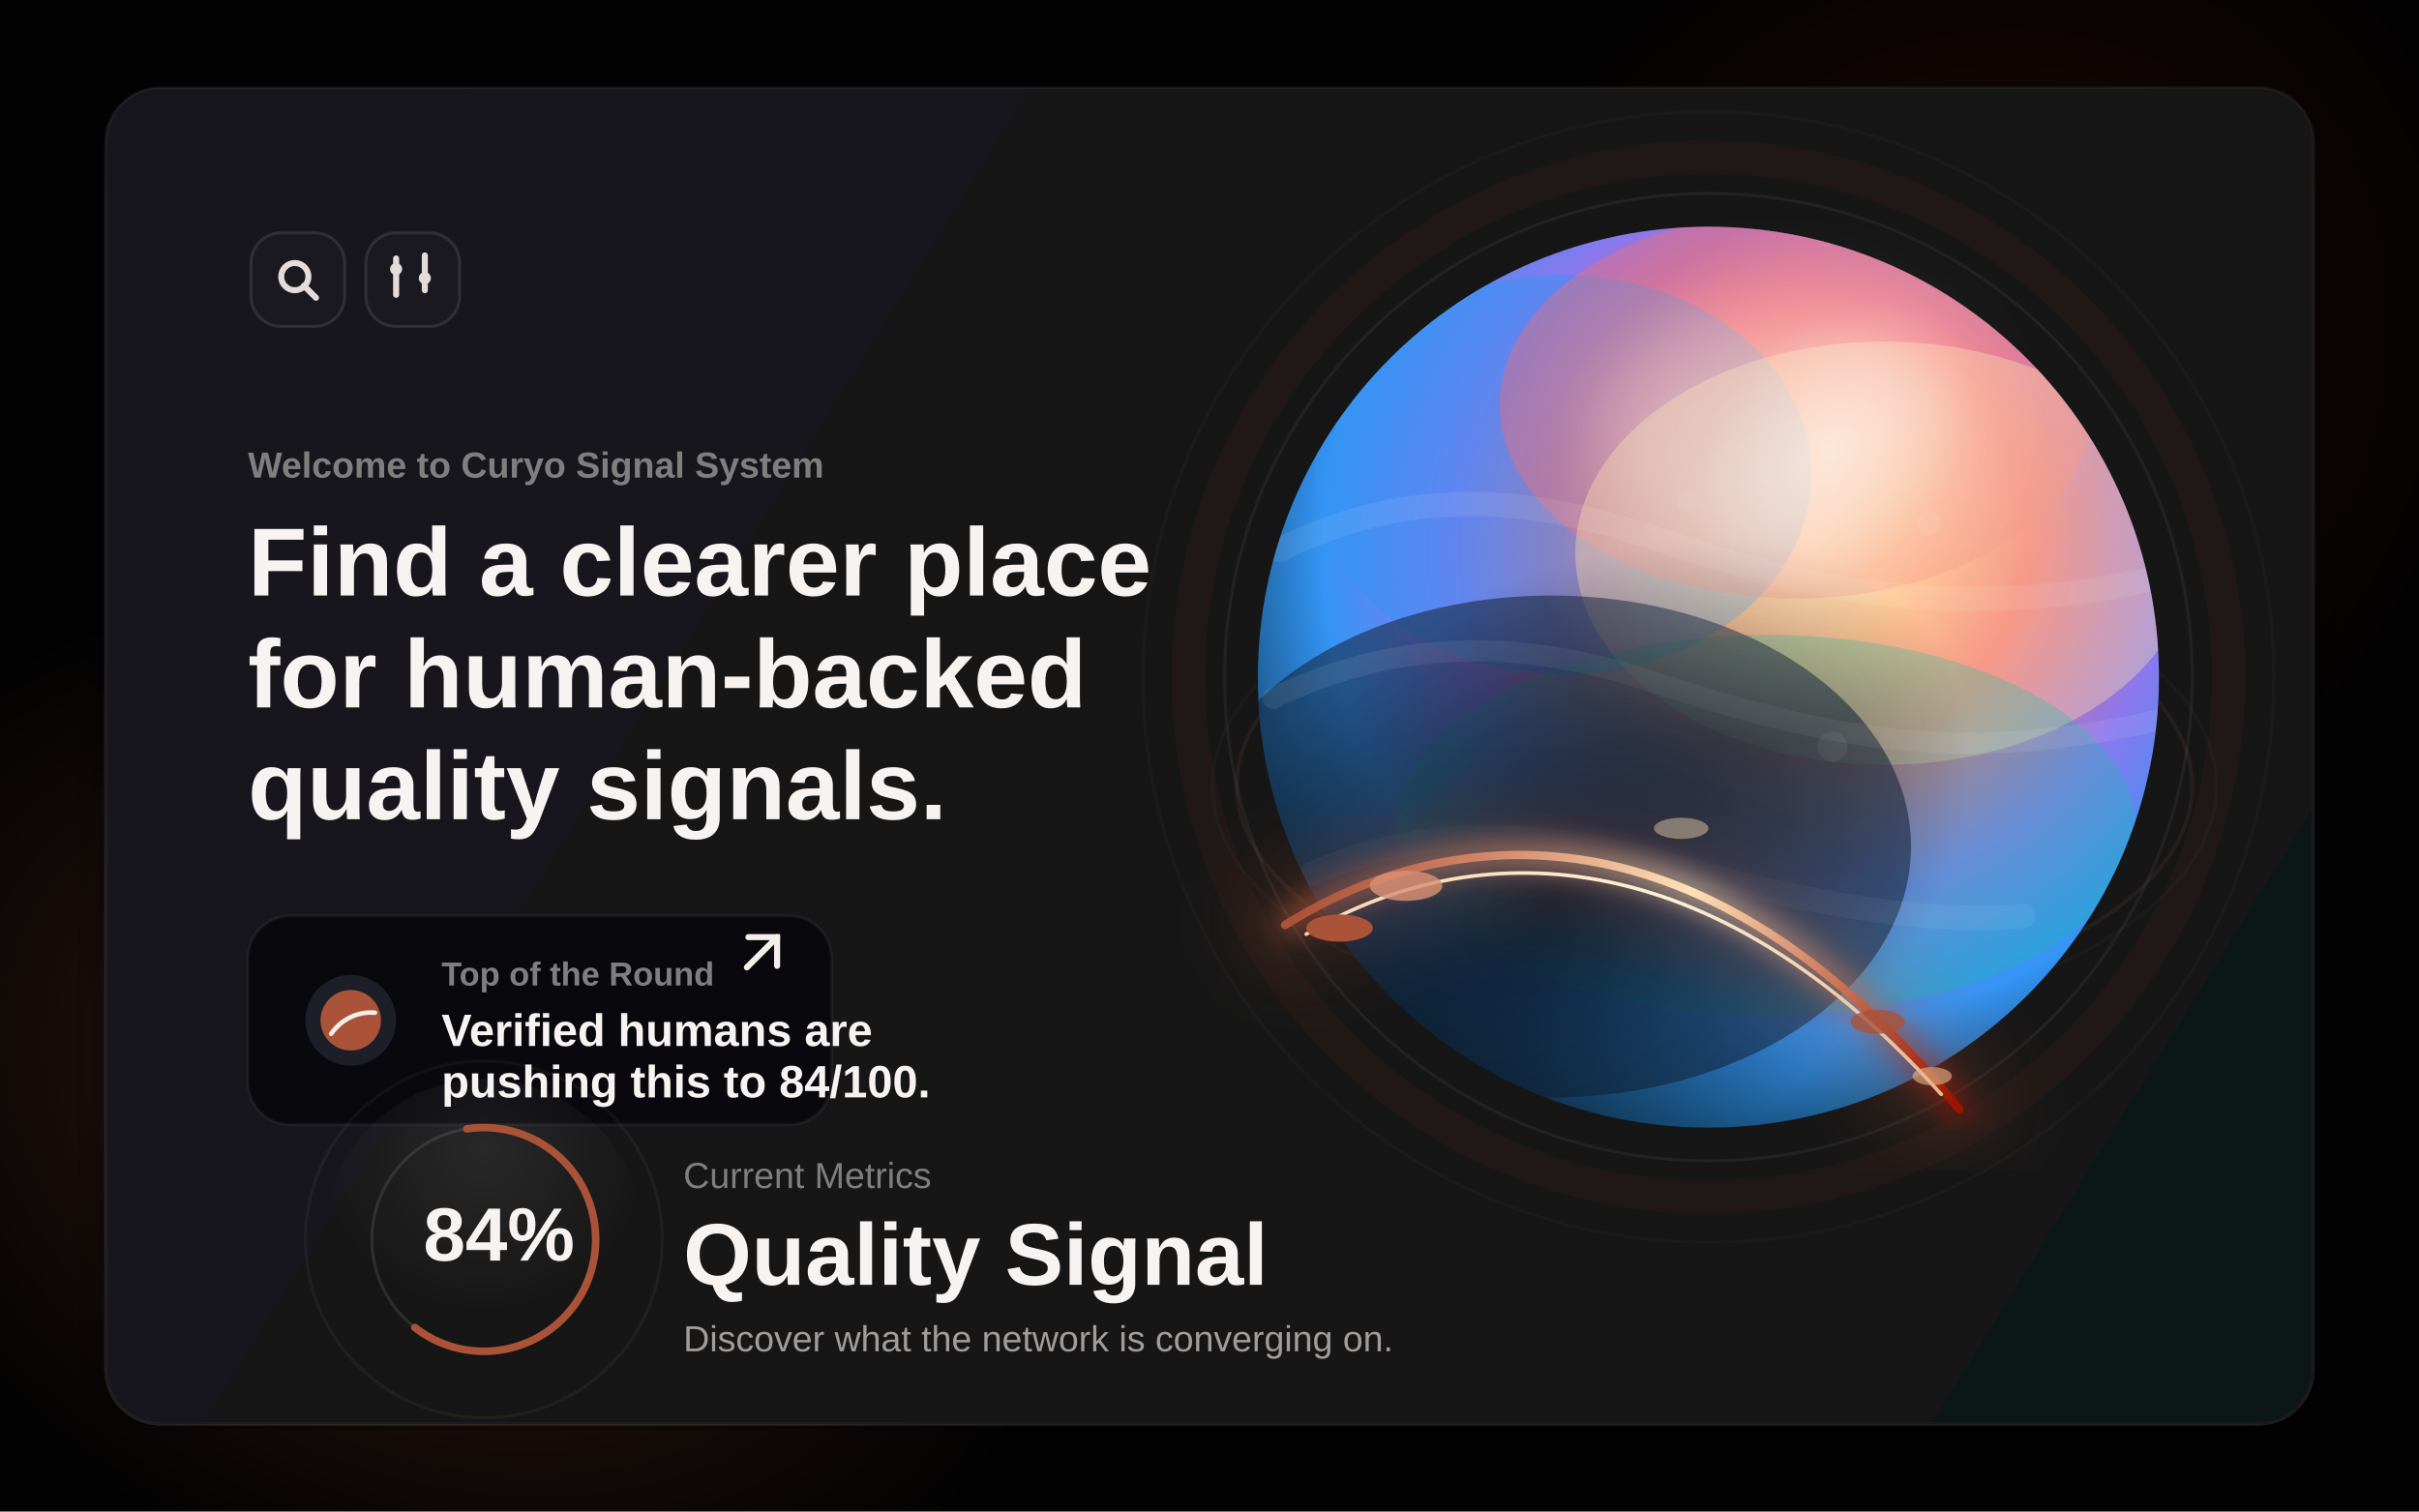
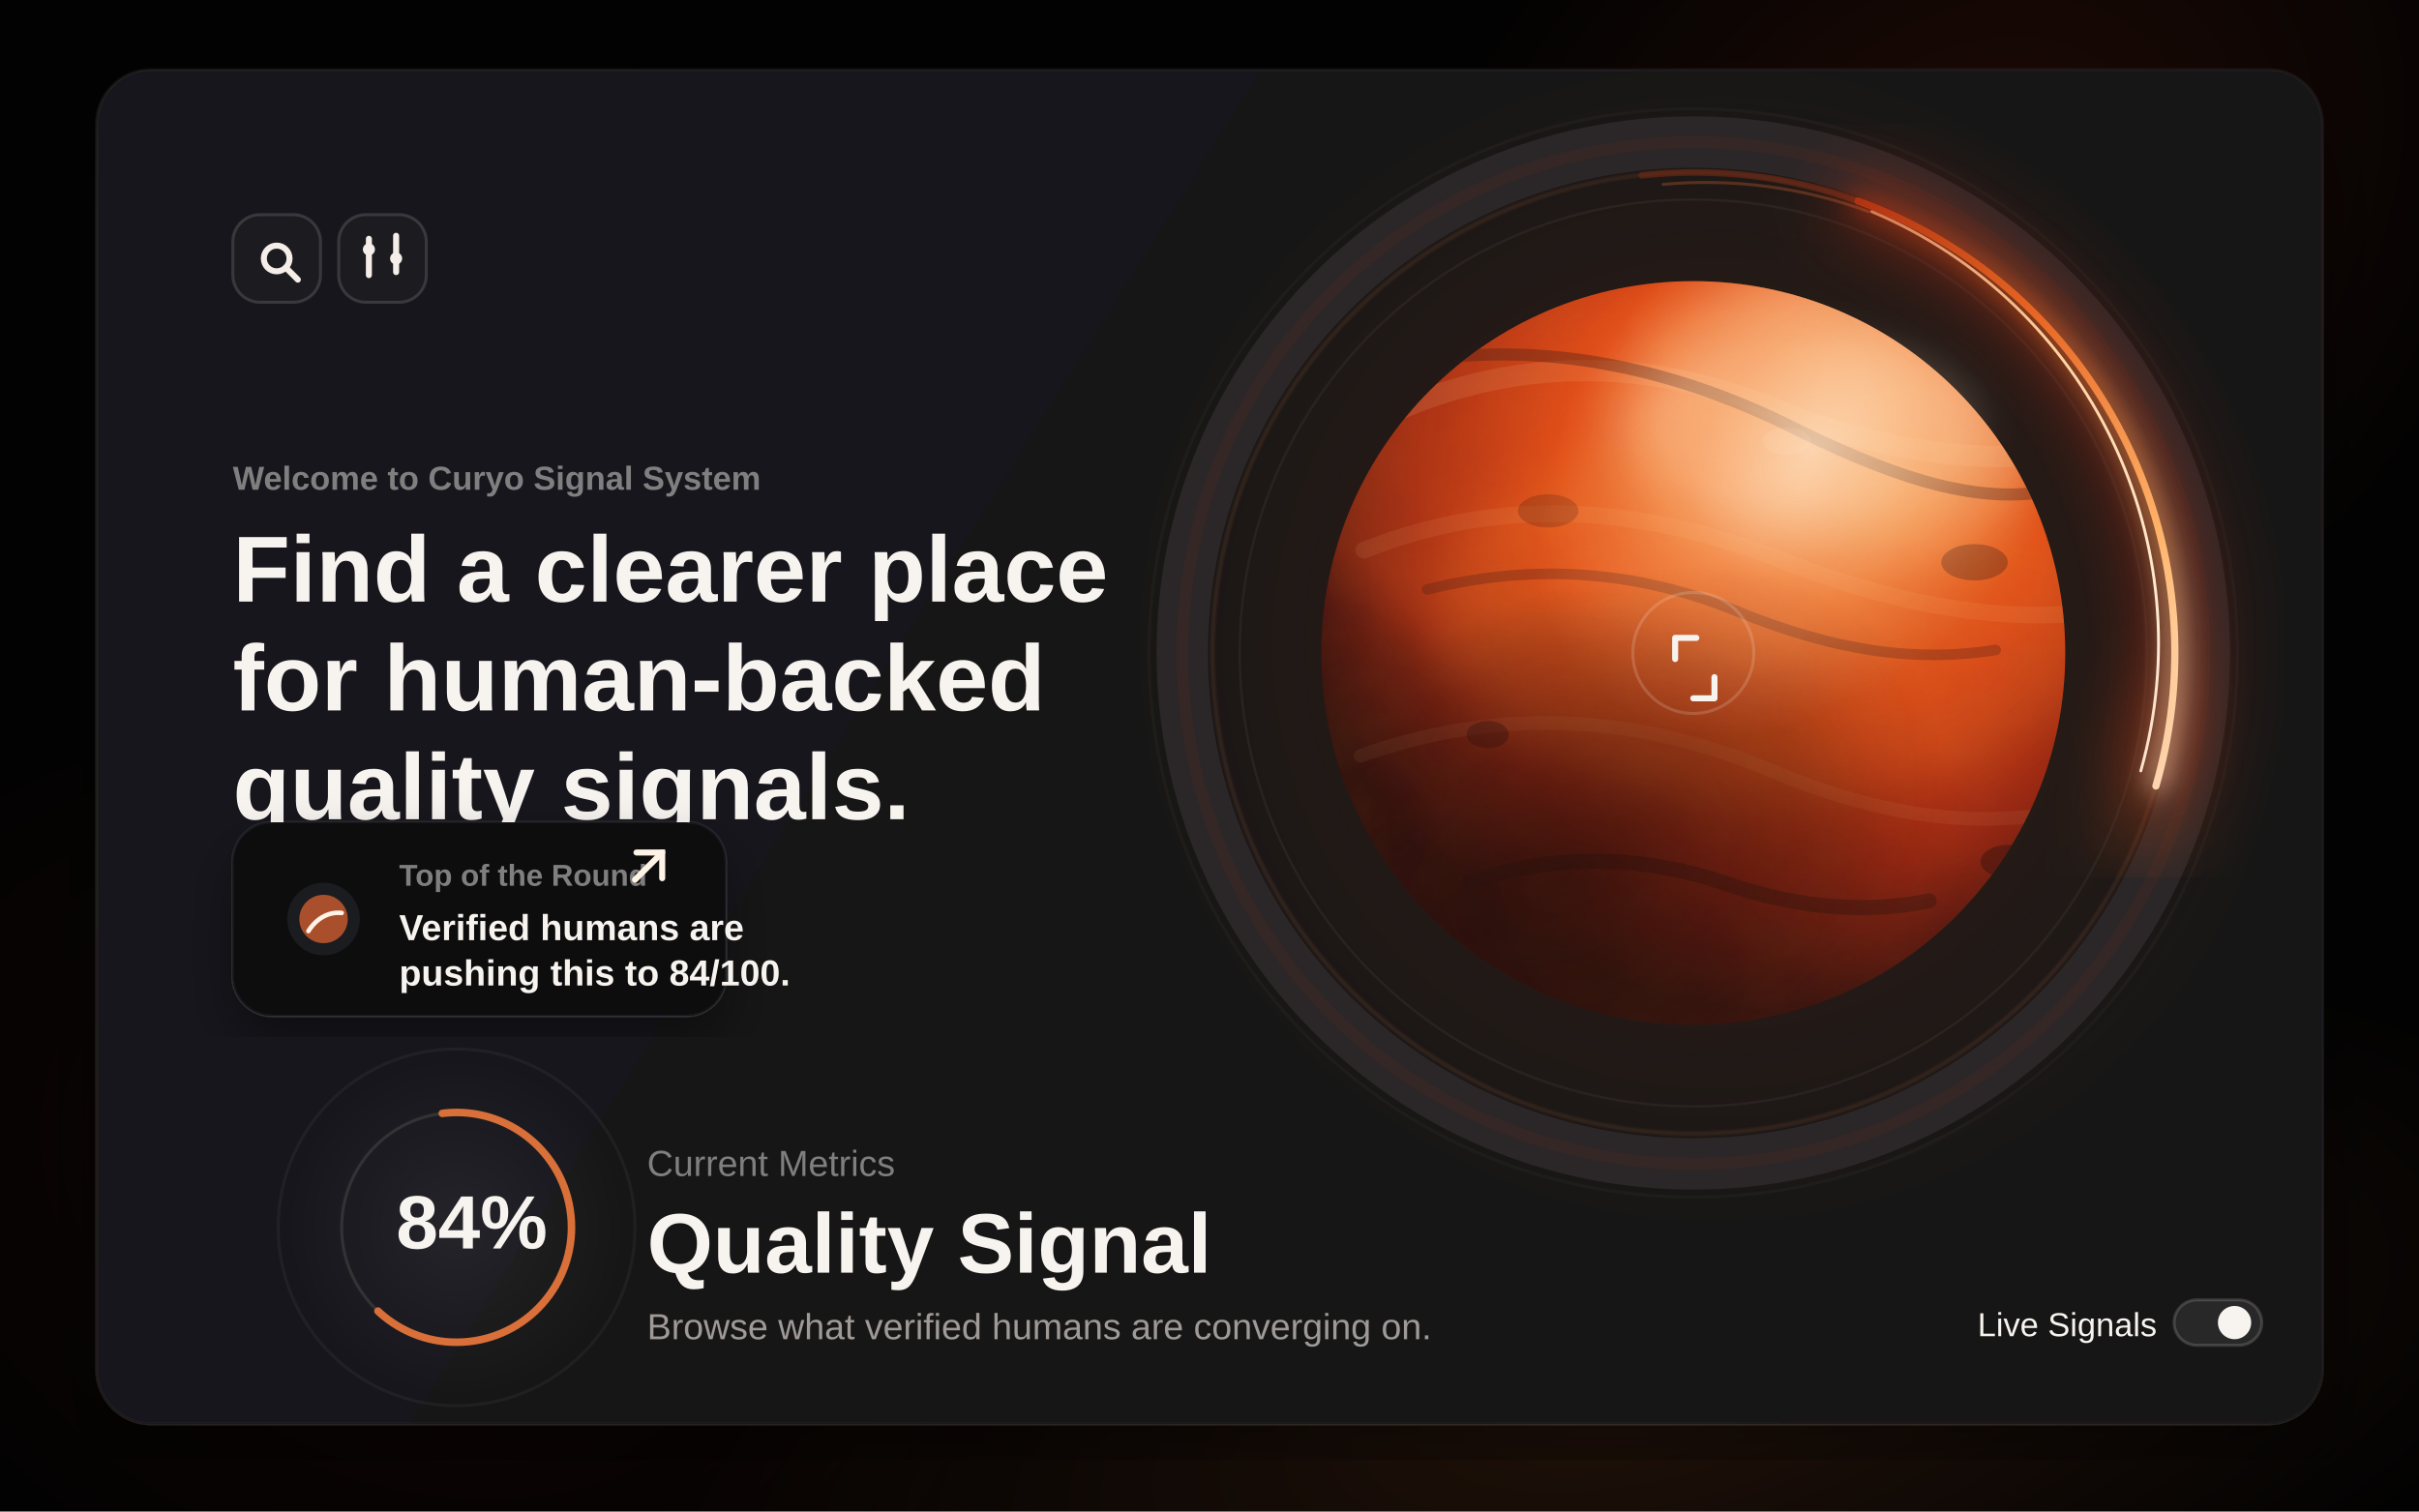
<svg xmlns="http://www.w3.org/2000/svg" width="1600" height="1000" viewBox="0 0 1600 1000" fill="none">
  <defs>
-     <linearGradient id="spacefox-shell" x1="108" y1="86" x2="1448" y2="916" gradientUnits="userSpaceOnUse">
-       <stop stop-color="#17171B" />
-       <stop offset="1" stop-color="#111216" />
+     <linearGradient id="sf-shell" x1="92" y1="48" x2="1508" y2="938" gradientUnits="userSpaceOnUse">
+       <stop stop-color="#17161B" />
+       <stop offset="1" stop-color="#141317" />
    </linearGradient>
-     <radialGradient id="spacefox-left-wash" cx="0" cy="0" r="1" gradientUnits="userSpaceOnUse" gradientTransform="translate(284 742) rotate(25.401) scale(442 322)">
-       <stop stop-color="#AB5338" stop-opacity="0.28" />
-       <stop offset="1" stop-color="#AB5338" stop-opacity="0" />
+     <radialGradient id="sf-bg-top" cx="0" cy="0" r="1" gradientUnits="userSpaceOnUse" gradientTransform="translate(1296 154) rotate(137.348) scale(450 330)">
+       <stop stop-color="#7A240F" stop-opacity="0.24" />
+       <stop offset="1" stop-color="#7A240F" stop-opacity="0" />
    </radialGradient>
-     <radialGradient id="spacefox-right-wash" cx="0" cy="0" r="1" gradientUnits="userSpaceOnUse" gradientTransform="translate(1286 266) rotate(134.615) scale(404 334)">
-       <stop stop-color="#5D140A" stop-opacity="0.34" />
+     <radialGradient id="sf-bg-bottom" cx="0" cy="0" r="1" gradientUnits="userSpaceOnUse" gradientTransform="translate(1086 926) rotate(167.857) scale(660 260)">
+       <stop stop-color="#C7632E" stop-opacity="0.15" />
+       <stop offset="1" stop-color="#C7632E" stop-opacity="0" />
+     </radialGradient>
+     <radialGradient id="sf-left-wash" cx="0" cy="0" r="1" gradientUnits="userSpaceOnUse" gradientTransform="translate(262 796) rotate(25.085) scale(444 318)">
+       <stop stop-color="#5D140A" stop-opacity="0.16" />
      <stop offset="1" stop-color="#5D140A" stop-opacity="0" />
    </radialGradient>
-     <filter id="spacefox-shell-shadow" x="52" y="48" width="1498" height="898" filterUnits="userSpaceOnUse" color-interpolation-filters="sRGB">
+     <radialGradient id="sf-planet-aura" cx="0" cy="0" r="1" gradientUnits="userSpaceOnUse" gradientTransform="translate(1136 426) rotate(90) scale(394)">
+       <stop stop-color="#F06D23" stop-opacity="0.13" />
+       <stop offset="0.64" stop-color="#B84117" stop-opacity="0.08" />
+       <stop offset="1" stop-color="#B84117" stop-opacity="0" />
+     </radialGradient>
+     <filter id="sf-shell-shadow" x="30" y="16" width="1540" height="950" filterUnits="userSpaceOnUse" color-interpolation-filters="sRGB">
      <feDropShadow dx="0" dy="30" stdDeviation="28" flood-color="#000000" flood-opacity="0.34" />
    </filter>
-     <clipPath id="spacefox-planet-clip">
-       <circle cx="1130" cy="448" r="298" />
+     <filter id="sf-card-shadow" x="104" y="498" width="426" height="188" filterUnits="userSpaceOnUse" color-interpolation-filters="sRGB">
+       <feDropShadow dx="0" dy="18" stdDeviation="18" flood-color="#000000" flood-opacity="0.36" />
+     </filter>
+     <filter id="sf-ring-glow" x="758" y="82" width="756" height="710" filterUnits="userSpaceOnUse" color-interpolation-filters="sRGB">
+       <feGaussianBlur stdDeviation="24" />
+     </filter>
+     <filter id="sf-ring-soft" x="826" y="102" width="660" height="640" filterUnits="userSpaceOnUse" color-interpolation-filters="sRGB">
+       <feGaussianBlur stdDeviation="9" />
+     </filter>
+     <filter id="sf-flare-haze" x="1168" y="88" width="332" height="492" filterUnits="userSpaceOnUse" color-interpolation-filters="sRGB">
+       <feGaussianBlur stdDeviation="22" />
+     </filter>
+     <filter id="sf-planet-soft" x="776" y="128" width="728" height="656" filterUnits="userSpaceOnUse" color-interpolation-filters="sRGB">
+       <feGaussianBlur stdDeviation="16" />
+     </filter>
+     <filter id="sf-planet-dust" x="836" y="148" width="568" height="568" filterUnits="userSpaceOnUse" color-interpolation-filters="sRGB">
+       <feTurbulence type="fractalNoise" baseFrequency="0.018 0.024" numOctaves="3" seed="7" stitchTiles="stitch" result="noise" />
+       <feColorMatrix in="noise" type="matrix" values="0.72 0.72 0.72 0 0.18 0.24 0.24 0.24 0 0.07 0.08 0.08 0.08 0 0.02 0 0 0 0.34 0" />
+     </filter>
+     <filter id="sf-planet-pits" x="836" y="148" width="568" height="568" filterUnits="userSpaceOnUse" color-interpolation-filters="sRGB">
+       <feTurbulence type="fractalNoise" baseFrequency="0.008 0.012" numOctaves="2" seed="13" stitchTiles="stitch" result="noise" />
+       <feColorMatrix in="noise" type="matrix" values="0.18 0.18 0.18 0 0.03 0.08 0.08 0.08 0 0.01 0.04 0.04 0.04 0 0.01 0 0 0 0.22 0" />
+     </filter>
+     <filter id="sf-rim-blur" x="822" y="146" width="616" height="566" filterUnits="userSpaceOnUse" color-interpolation-filters="sRGB">
+       <feGaussianBlur stdDeviation="12" />
+     </filter>
+     <clipPath id="sf-planet-clip">
+       <circle cx="1120" cy="432" r="246" />
    </clipPath>
-     <radialGradient id="spacefox-planet-body" cx="0" cy="0" r="1" gradientUnits="userSpaceOnUse" gradientTransform="translate(1198 356) rotate(131.329) scale(430 418)">
-       <stop stop-color="#FFE0AF" />
-       <stop offset="0.16" stop-color="#FFB27C" />
-       <stop offset="0.34" stop-color="#F06D76" />
-       <stop offset="0.56" stop-color="#8A78EE" />
-       <stop offset="0.76" stop-color="#3495F5" />
-       <stop offset="1" stop-color="#0C344A" />
+     <radialGradient id="sf-planet-base" cx="0" cy="0" r="1" gradientUnits="userSpaceOnUse" gradientTransform="translate(1196 318) rotate(129.022) scale(356 348)">
+       <stop stop-color="#F8B46A" />
+       <stop offset="0.22" stop-color="#F5792F" />
+       <stop offset="0.46" stop-color="#DE4A17" />
+       <stop offset="0.74" stop-color="#932412" />
+       <stop offset="1" stop-color="#33120F" />
    </radialGradient>
-     <radialGradient id="spacefox-planet-shadow" cx="0" cy="0" r="1" gradientUnits="userSpaceOnUse" gradientTransform="translate(1030 590) rotate(-33.053) scale(300 198)">
-       <stop stop-color="#08111E" stop-opacity="0.84" />
-       <stop offset="1" stop-color="#08111E" stop-opacity="0" />
+     <radialGradient id="sf-planet-rim" cx="0" cy="0" r="1" gradientUnits="userSpaceOnUse" gradientTransform="translate(1198 298) rotate(132.274) scale(214 152)">
+       <stop stop-color="#FFF0D9" stop-opacity="0.62" />
+       <stop offset="0.44" stop-color="#FFDDB4" stop-opacity="0.24" />
+       <stop offset="1" stop-color="#FFDDB4" stop-opacity="0" />
    </radialGradient>
-     <radialGradient id="spacefox-rim" cx="0" cy="0" r="1" gradientUnits="userSpaceOnUse" gradientTransform="translate(1212 296) rotate(132.893) scale(228 154)">
-       <stop stop-color="#FFFFFF" stop-opacity="0.58" />
-       <stop offset="0.5" stop-color="#FFFFFF" stop-opacity="0.14" />
+     <radialGradient id="sf-planet-shadow" cx="0" cy="0" r="1" gradientUnits="userSpaceOnUse" gradientTransform="translate(1036 582) rotate(-30.38) scale(270 182)">
+       <stop stop-color="#1B0B09" stop-opacity="0.56" />
+       <stop offset="1" stop-color="#1B0B09" stop-opacity="0" />
+     </radialGradient>
+     <radialGradient id="sf-metric-bg" cx="0" cy="0" r="1" gradientUnits="userSpaceOnUse" gradientTransform="translate(302 812) rotate(90) scale(112)">
+       <stop stop-color="#FFFFFF" stop-opacity="0.06" />
      <stop offset="1" stop-color="#FFFFFF" stop-opacity="0" />
    </radialGradient>
-     <linearGradient id="spacefox-fire" x1="862" y1="592" x2="1294" y2="724" gradientUnits="userSpaceOnUse">
-       <stop stop-color="#AB5338" />
-       <stop offset="0.28" stop-color="#D99073" />
-       <stop offset="0.54" stop-color="#FFE1B8" />
-       <stop offset="1" stop-color="#9C1504" />
+     <linearGradient id="sf-orbit-main" x1="1018" y1="186" x2="1452" y2="520" gradientUnits="userSpaceOnUse">
+       <stop stop-color="#7A1C0A" />
+       <stop offset="0.2" stop-color="#A82A0F" />
+       <stop offset="0.5" stop-color="#E76623" />
+       <stop offset="0.78" stop-color="#FFB36A" />
+       <stop offset="1" stop-color="#FFF0D8" />
    </linearGradient>
-     <linearGradient id="spacefox-fire-core" x1="878" y1="598" x2="1282" y2="714" gradientUnits="userSpaceOnUse">
-       <stop stop-color="#F7D9B0" />
-       <stop offset="0.5" stop-color="#FFF0DA" />
-       <stop offset="1" stop-color="#E8B88E" />
+     <linearGradient id="sf-orbit-core" x1="1040" y1="192" x2="1432" y2="510" gradientUnits="userSpaceOnUse">
+       <stop stop-color="#B33114" />
+       <stop offset="0.52" stop-color="#FFD09B" />
+       <stop offset="1" stop-color="#FFF7EC" />
    </linearGradient>
-     <filter id="spacefox-fire-blur" x="778" y="476" width="596" height="298" filterUnits="userSpaceOnUse" color-interpolation-filters="sRGB">
-       <feGaussianBlur stdDeviation="30" />
-     </filter>
-     <filter id="spacefox-fire-soft" x="808" y="504" width="546" height="244" filterUnits="userSpaceOnUse" color-interpolation-filters="sRGB">
-       <feGaussianBlur stdDeviation="10" />
-     </filter>
-     <filter id="spacefox-glow" x="920" y="146" width="478" height="338" filterUnits="userSpaceOnUse" color-interpolation-filters="sRGB">
-       <feGaussianBlur stdDeviation="26" />
-     </filter>
-     <radialGradient id="spacefox-metric-bg" cx="0" cy="0" r="1" gradientUnits="userSpaceOnUse" gradientTransform="translate(320 760) rotate(90) scale(108)">
-       <stop stop-color="#FFFFFF" stop-opacity="0.08" />
-       <stop offset="1" stop-color="#FFFFFF" stop-opacity="0" />
-     </radialGradient>
  </defs>
  <rect width="1600" height="1000" fill="#020202" />
-   <rect width="1600" height="1000" fill="url(#spacefox-left-wash)" />
-   <rect width="1600" height="1000" fill="url(#spacefox-right-wash)" />
-   <g filter="url(#spacefox-shell-shadow)">
-     <rect x="70" y="58" width="1460" height="884" rx="36" fill="url(#spacefox-shell)" />
-     <rect x="70" y="58" width="1460" height="884" rx="36" stroke="rgba(228,220,216,0.06)" stroke-width="2" />
+   <rect width="1600" height="1000" fill="url(#sf-bg-top)" />
+   <rect width="1600" height="1000" fill="url(#sf-bg-bottom)" />
+   <rect width="1600" height="1000" fill="url(#sf-left-wash)" />
+   <g filter="url(#sf-shell-shadow)">
+     <rect x="64" y="46" width="1472" height="896" rx="36" fill="url(#sf-shell)" />
+     <rect x="64" y="46" width="1472" height="896" rx="36" stroke="#E4DCD8" stroke-opacity="0.05" stroke-width="2" />
  </g>
-   <rect x="166" y="154" width="62" height="62" rx="20" fill="rgba(255,255,255,0.015)" stroke="rgba(228,220,216,0.12)" stroke-width="2" />
-   <circle cx="195" cy="183" r="9" stroke="#E4DCD8" stroke-width="4" />
-   <path d="M201 189L209 197" stroke="#E4DCD8" stroke-width="4" stroke-linecap="round" />
-   <rect x="242" y="154" width="62" height="62" rx="20" fill="rgba(255,255,255,0.015)" stroke="rgba(228,220,216,0.12)" stroke-width="2" />
-   <path d="M262 171V195" stroke="#E4DCD8" stroke-width="4" stroke-linecap="round" />
-   <path d="M281 169V192" stroke="#E4DCD8" stroke-width="4" stroke-linecap="round" />
-   <circle cx="262" cy="178" r="4" fill="#E4DCD8" />
-   <circle cx="281" cy="184" r="4" fill="#E4DCD8" />
-   <text x="164" y="316" fill="#7F7F80" font-size="24" font-family="'Avenir Next', 'Helvetica Neue', Arial, sans-serif" font-weight="600">Welcome to Curyo Signal System</text>
-   <text x="164" y="394" fill="#F6F3F0" font-size="64" font-family="'Avenir Next', 'Helvetica Neue', Arial, sans-serif" font-weight="700">Find a clearer place</text>
-   <text x="164" y="468" fill="#F6F3F0" font-size="64" font-family="'Avenir Next', 'Helvetica Neue', Arial, sans-serif" font-weight="700">for human-backed</text>
-   <text x="164" y="542" fill="#F6F3F0" font-size="64" font-family="'Avenir Next', 'Helvetica Neue', Arial, sans-serif" font-weight="700">quality signals.</text>
-   <rect x="164" y="606" width="386" height="138" rx="28" fill="#08080D" />
-   <rect x="164" y="606" width="386" height="138" rx="28" stroke="rgba(228,220,216,0.06)" stroke-width="2" />
-   <circle cx="232" cy="675" r="30" fill="#1D1F28" />
-   <circle cx="232" cy="675" r="20" fill="url(#spacefox-fire)" />
-   <path d="M219 684C226 674 237 669 248 670" stroke="#F4EEE9" stroke-width="3" stroke-linecap="round" />
-   <text x="292" y="652" fill="#7F7F80" font-size="22" font-family="'Avenir Next', 'Helvetica Neue', Arial, sans-serif" font-weight="600">Top of the Round</text>
-   <text x="292" y="692" fill="#F6F3F0" font-size="30" font-family="'Avenir Next', 'Helvetica Neue', Arial, sans-serif" font-weight="600">Verified humans are</text>
-   <text x="292" y="726" fill="#F6F3F0" font-size="30" font-family="'Avenir Next', 'Helvetica Neue', Arial, sans-serif" font-weight="600">pushing this to 84/100.</text>
-   <path d="M494 640L514 620" stroke="#F4EEE9" stroke-width="4" stroke-linecap="round" />
-   <path d="M495 620H514V639" stroke="#F4EEE9" stroke-width="4" stroke-linecap="round" />
-   <circle cx="1130" cy="448" r="374" stroke="rgba(228,220,216,0.03)" stroke-width="2" />
-   <circle cx="1130" cy="448" r="320" stroke="rgba(228,220,216,0.06)" stroke-width="2" />
-   <circle cx="1130" cy="448" r="344" stroke="rgba(34,25,23,0.84)" stroke-width="22" />
-   <ellipse cx="1134" cy="520" rx="316" ry="150" fill="none" stroke="rgba(217,144,115,0.08)" stroke-width="2.5" />
-   <ellipse cx="1134" cy="520" rx="332" ry="162" fill="none" stroke="rgba(228,220,216,0.03)" stroke-width="2" />
-   <circle cx="1130" cy="448" r="298" fill="url(#spacefox-planet-body)" />
-   <g clip-path="url(#spacefox-planet-clip)">
-     <ellipse cx="1034" cy="314" rx="164" ry="132" fill="#3495F5" fill-opacity="0.5" />
-     <ellipse cx="1188" cy="268" rx="196" ry="128" fill="#F06D76" fill-opacity="0.42" />
-     <ellipse cx="1246" cy="366" rx="204" ry="140" fill="#FFE1A7" fill-opacity="0.38" />
-     <ellipse cx="1168" cy="546" rx="244" ry="126" fill="#0CC49E" fill-opacity="0.28" />
-     <ellipse cx="1026" cy="560" rx="238" ry="166" fill="#12253A" fill-opacity="0.56" />
-     <path d="M846 364C926 324 1002 326 1088 354C1166 380 1244 404 1354 394C1424 388 1470 370 1498 356" stroke="#FFFFFF" stroke-opacity="0.08" stroke-width="16" stroke-linecap="round" />
-     <path d="M842 462C924 422 1008 422 1096 452C1170 476 1250 498 1342 490C1408 484 1450 472 1480 458" stroke="#FFFFFF" stroke-opacity="0.08" stroke-width="14" stroke-linecap="round" />
-     <path d="M868 578C940 546 1018 548 1104 572C1184 594 1262 612 1338 606" stroke="#FFFFFF" stroke-opacity="0.06" stroke-width="16" stroke-linecap="round" />
-     <circle cx="1212" cy="494" r="10" fill="rgba(255,255,255,0.08)" />
-     <circle cx="1116" cy="332" r="7" fill="rgba(255,255,255,0.06)" />
-     <circle cx="1276" cy="346" r="8" fill="rgba(255,255,255,0.08)" />
+   <rect x="154" y="142" width="58" height="58" rx="18" fill="#FFFFFF" fill-opacity="0.02" stroke="#E4DCD8" stroke-opacity="0.16" stroke-width="2" />
+   <circle cx="183" cy="171" r="8.5" stroke="#F4EDE8" stroke-width="4" />
+   <path d="M189 177L197 185" stroke="#F4EDE8" stroke-width="4" stroke-linecap="round" />
+   <rect x="224" y="142" width="58" height="58" rx="18" fill="#FFFFFF" fill-opacity="0.02" stroke="#E4DCD8" stroke-opacity="0.16" stroke-width="2" />
+   <path d="M244 158V182" stroke="#F4EDE8" stroke-width="4" stroke-linecap="round" />
+   <path d="M262 156V180" stroke="#F4EDE8" stroke-width="4" stroke-linecap="round" />
+   <circle cx="244" cy="165" r="4" fill="#F4EDE8" />
+   <circle cx="262" cy="171" r="4" fill="#F4EDE8" />
+   <text x="154" y="324" fill="#7F7F80" font-size="22" font-family="'Avenir Next', Avenir, 'Helvetica Neue', Arial, sans-serif" font-weight="600">Welcome to Curyo Signal System</text>
+   <text x="154" y="398" fill="#F7F3EF" font-size="62" font-family="'Avenir Next', Avenir, 'Helvetica Neue', Arial, sans-serif" font-weight="700">Find a clearer place</text>
+   <text x="154" y="470" fill="#F7F3EF" font-size="62" font-family="'Avenir Next', Avenir, 'Helvetica Neue', Arial, sans-serif" font-weight="700">for human-backed</text>
+   <text x="154" y="542" fill="#F7F3EF" font-size="62" font-family="'Avenir Next', Avenir, 'Helvetica Neue', Arial, sans-serif" font-weight="700">quality signals.</text>
+   <g filter="url(#sf-card-shadow)">
+     <rect x="154" y="544" width="326" height="128" rx="26" fill="#08090D" />
+     <rect x="154" y="544" width="326" height="128" rx="26" stroke="#E4DCD8" stroke-opacity="0.06" stroke-width="2" />
  </g>
-   <circle cx="1130" cy="448" r="298" fill="url(#spacefox-planet-shadow)" />
-   <g filter="url(#spacefox-glow)">
-     <ellipse cx="1176" cy="284" rx="124" ry="84" fill="#F7E9D6" fill-opacity="0.36" />
+   <circle cx="214" cy="608" r="24" fill="#1B1C20" />
+   <circle cx="214" cy="608" r="16" fill="#AA4F2B" />
+   <path d="M204 616C209 608 217 603 226 604" stroke="#FFF3E7" stroke-width="3" stroke-linecap="round" />
+   <text x="264" y="586" fill="#7F7F80" font-size="20" font-family="'Avenir Next', Avenir, 'Helvetica Neue', Arial, sans-serif" font-weight="600">Top of the Round</text>
+   <text x="264" y="622" fill="#F7F3EF" font-size="24" font-family="'Avenir Next', Avenir, 'Helvetica Neue', Arial, sans-serif" font-weight="600">Verified humans are</text>
+   <text x="264" y="652" fill="#F7F3EF" font-size="24" font-family="'Avenir Next', Avenir, 'Helvetica Neue', Arial, sans-serif" font-weight="600">pushing this to 84/100.</text>
+   <path d="M420 582L438 564" stroke="#FFF3E7" stroke-width="4" stroke-linecap="round" />
+   <path d="M421 564H438V581" stroke="#FFF3E7" stroke-width="4" stroke-linecap="round" />
+   <circle cx="1120" cy="432" r="392" fill="url(#sf-planet-aura)" />
+   <circle cx="1120" cy="432" r="360" stroke="#F4EDE8" stroke-opacity="0.03" stroke-width="2" />
+   <circle cx="1120" cy="432" r="338" stroke="#2D2728" stroke-opacity="0.95" stroke-width="34" />
+   <circle cx="1120" cy="432" r="338" stroke="#6E301B" stroke-opacity="0.14" stroke-width="8" />
+   <circle cx="1120" cy="432" r="318" stroke="#F4EDE8" stroke-opacity="0.04" stroke-width="2" />
+   <circle cx="1120" cy="432" r="300" stroke="#F4EDE8" stroke-opacity="0.05" stroke-width="1.6" />
+   <circle cx="1120" cy="432" r="318" stroke="#B14B24" stroke-opacity="0.08" stroke-width="4" />
+   <g filter="url(#sf-ring-glow)">
+     <path d="M1229 133A318 318 0 0 1 1426 520" stroke="#AF2D12" stroke-opacity="0.72" stroke-width="28" stroke-linecap="round" />
  </g>
-   <circle cx="1130" cy="448" r="298" fill="url(#spacefox-rim)" />
-   <g filter="url(#spacefox-fire-blur)">
-     <path d="M852 612C958 544 1128 526 1294 734" stroke="#AB5338" stroke-opacity="0.5" stroke-width="34" stroke-linecap="round" />
+   <g filter="url(#sf-ring-soft)">
+     <path d="M1229 133A318 318 0 0 1 1426 520" stroke="url(#sf-orbit-main)" stroke-width="8.5" stroke-linecap="round" />
  </g>
-   <g filter="url(#spacefox-fire-soft)">
-     <path d="M850 612C958 544 1128 526 1296 734" stroke="url(#spacefox-fire)" stroke-width="11" stroke-linecap="round" />
+   <path d="M1229 133A318 318 0 0 1 1426 520" stroke="url(#sf-orbit-main)" stroke-width="4.8" stroke-linecap="round" />
+   <path d="M1238 140A310 310 0 0 1 1416 510" stroke="url(#sf-orbit-core)" stroke-width="1.9" stroke-linecap="round" />
+   <path d="M1086 116A318 318 0 0 1 1229 133" stroke="#A93214" stroke-opacity="0.34" stroke-width="4.4" stroke-linecap="round" />
+   <path d="M1100 122A310 310 0 0 1 1236 140" stroke="#FF7635" stroke-opacity="0.26" stroke-width="2" stroke-linecap="round" />
+   <g filter="url(#sf-flare-haze)">
+     <ellipse cx="1424" cy="520" rx="22" ry="88" transform="rotate(8 1424 520)" fill="#F16420" fill-opacity="0.2" />
  </g>
-   <path d="M850 612C958 544 1128 526 1296 734" stroke="url(#spacefox-fire)" stroke-width="5.5" stroke-linecap="round" />
-   <path d="M864 618C964 558 1122 544 1284 724" stroke="url(#spacefox-fire-core)" stroke-width="2.4" stroke-linecap="round" />
-   <ellipse cx="886" cy="614" rx="22" ry="9" fill="#AB5338" />
-   <ellipse cx="930" cy="586" rx="24" ry="10" fill="#D99073" fill-opacity="0.82" />
-   <ellipse cx="1112" cy="548" rx="18" ry="7" fill="#FFE4B8" fill-opacity="0.42" />
-   <ellipse cx="1242" cy="676" rx="18" ry="8" fill="#AB5338" fill-opacity="0.78" />
-   <ellipse cx="1278" cy="712" rx="13" ry="6" fill="#E8B88E" fill-opacity="0.6" />
-   <circle cx="320" cy="820" r="106" fill="url(#spacefox-metric-bg)" />
-   <circle cx="320" cy="820" r="74" stroke="rgba(228,220,216,0.12)" stroke-width="2" />
-   <circle cx="320" cy="820" r="74" stroke="url(#spacefox-fire)" stroke-width="5" stroke-dasharray="292 172" stroke-linecap="round" transform="rotate(-98 320 820)" />
-   <circle cx="320" cy="820" r="118" stroke="rgba(228,220,216,0.05)" stroke-width="2" />
-   <text x="280" y="834" fill="#F6F3F0" font-size="50" font-family="'Avenir Next', 'Helvetica Neue', Arial, sans-serif" font-weight="700">84%</text>
-   <text x="452" y="786" fill="#7F7F80" font-size="24" font-family="'Avenir Next', 'Helvetica Neue', Arial, sans-serif">Current Metrics</text>
-   <text x="452" y="850" fill="#F6F3F0" font-size="58" font-family="'Avenir Next', 'Helvetica Neue', Arial, sans-serif" font-weight="600">Quality Signal</text>
-   <text x="452" y="894" fill="rgba(228,220,216,0.68)" font-size="24" font-family="'Avenir Next', 'Helvetica Neue', Arial, sans-serif">Discover what the network is converging on.</text>
+   <circle cx="1120" cy="432" r="246" fill="url(#sf-planet-base)" />
+   <g clip-path="url(#sf-planet-clip)">
+     <g filter="url(#sf-planet-soft)">
+       <ellipse cx="1208" cy="278" rx="140" ry="98" fill="#FFD5A0" fill-opacity="0.42" />
+       <ellipse cx="1048" cy="316" rx="182" ry="132" fill="#F15D1F" fill-opacity="0.24" />
+       <ellipse cx="1018" cy="560" rx="214" ry="154" fill="#34130F" fill-opacity="0.18" />
+       <ellipse cx="1276" cy="516" rx="130" ry="108" fill="#6E2113" fill-opacity="0.08" />
+       <ellipse cx="1168" cy="404" rx="220" ry="124" fill="#F07629" fill-opacity="0.24" />
+       <ellipse cx="1228" cy="458" rx="146" ry="104" fill="#C93A15" fill-opacity="0.12" />
+     </g>
+     <rect x="862" y="174" width="516" height="516" filter="url(#sf-planet-dust)" opacity="0.24" />
+     <rect x="862" y="174" width="516" height="516" filter="url(#sf-planet-pits)" opacity="0.14" />
+     <path d="M914 276C998 236 1088 236 1172 270C1252 302 1326 310 1392 294" stroke="#FFD5A2" stroke-opacity="0.12" stroke-width="14" stroke-linecap="round" />
+     <path d="M902 364C998 326 1092 336 1182 372C1264 404 1338 414 1404 402" stroke="#FFC98A" stroke-opacity="0.09" stroke-width="11" stroke-linecap="round" />
+     <path d="M900 500C996 466 1086 474 1172 510C1248 542 1310 548 1370 536" stroke="#FFC98A" stroke-opacity="0.07" stroke-width="9" stroke-linecap="round" />
+     <path d="M944 238C1028 226 1110 246 1180 280C1248 314 1300 332 1348 326" stroke="#4A2015" stroke-opacity="0.38" stroke-width="8" stroke-linecap="round" />
+     <path d="M944 390C1016 372 1084 378 1148 404C1216 432 1270 438 1320 430" stroke="#4C1D14" stroke-opacity="0.3" stroke-width="7" stroke-linecap="round" />
+     <path d="M972 584C1028 564 1086 566 1140 584C1192 602 1236 604 1276 596" stroke="#34150F" stroke-opacity="0.4" stroke-width="10" stroke-linecap="round" />
+     <ellipse cx="1024" cy="338" rx="20" ry="11" fill="#5A2215" fill-opacity="0.28" />
+     <ellipse cx="1306" cy="372" rx="22" ry="12" fill="#432015" fill-opacity="0.34" />
+     <ellipse cx="1182" cy="292" rx="16" ry="9" fill="#FFE2BC" fill-opacity="0.14" />
+     <ellipse cx="1328" cy="570" rx="18" ry="11" fill="#30120E" fill-opacity="0.42" />
+     <ellipse cx="984" cy="486" rx="14" ry="9" fill="#32130E" fill-opacity="0.36" />
+   </g>
+   <circle cx="1120" cy="432" r="246" fill="url(#sf-planet-shadow)" />
+   <g filter="url(#sf-rim-blur)">
+     <ellipse cx="1198" cy="282" rx="112" ry="60" fill="#FFF0D6" fill-opacity="0.18" />
+   </g>
+   <circle cx="1120" cy="432" r="246" fill="url(#sf-planet-rim)" />
+   <circle cx="1120" cy="432" r="40" stroke="#F4EDE8" stroke-opacity="0.18" stroke-width="2" />
+   <path d="M1108 436V422H1122" stroke="#F7F3EF" stroke-width="4" stroke-linecap="round" stroke-linejoin="round" />
+   <path d="M1120 462H1134V448" stroke="#F7F3EF" stroke-width="4" stroke-linecap="round" stroke-linejoin="round" />
+   <circle cx="302" cy="812" r="112" fill="url(#sf-metric-bg)" />
+   <circle cx="302" cy="812" r="76" stroke="#E4DCD8" stroke-opacity="0.12" stroke-width="2" />
+   <circle cx="302" cy="812" r="76" stroke="#D96F39" stroke-width="5" stroke-dasharray="304 172" stroke-linecap="round" transform="rotate(-96 302 812)" />
+   <circle cx="302" cy="812" r="118" stroke="#E4DCD8" stroke-opacity="0.05" stroke-width="2" />
+   <text x="262" y="826" fill="#F7F3EF" font-size="50" font-family="'Avenir Next', Avenir, 'Helvetica Neue', Arial, sans-serif" font-weight="700">84%</text>
+   <text x="428" y="778" fill="#7F7F80" font-size="24" font-family="'Avenir Next', Avenir, 'Helvetica Neue', Arial, sans-serif">Current Metrics</text>
+   <text x="428" y="842" fill="#F7F3EF" font-size="56" font-family="'Avenir Next', Avenir, 'Helvetica Neue', Arial, sans-serif" font-weight="600">Quality Signal</text>
+   <text x="428" y="886" fill="#E4DCD8" fill-opacity="0.66" font-size="24" font-family="'Avenir Next', Avenir, 'Helvetica Neue', Arial, sans-serif">Browse what verified humans are converging on.</text>
+   <text x="1308" y="884" fill="#F7F3EF" font-size="22" font-family="'Avenir Next', Avenir, 'Helvetica Neue', Arial, sans-serif">Live Signals</text>
+   <rect x="1438" y="860" width="58" height="30" rx="15" fill="#FFFFFF" fill-opacity="0.08" stroke="#E4DCD8" stroke-opacity="0.18" stroke-width="2" />
+   <circle cx="1478" cy="875" r="11" fill="#F7F3EF" />
</svg>
